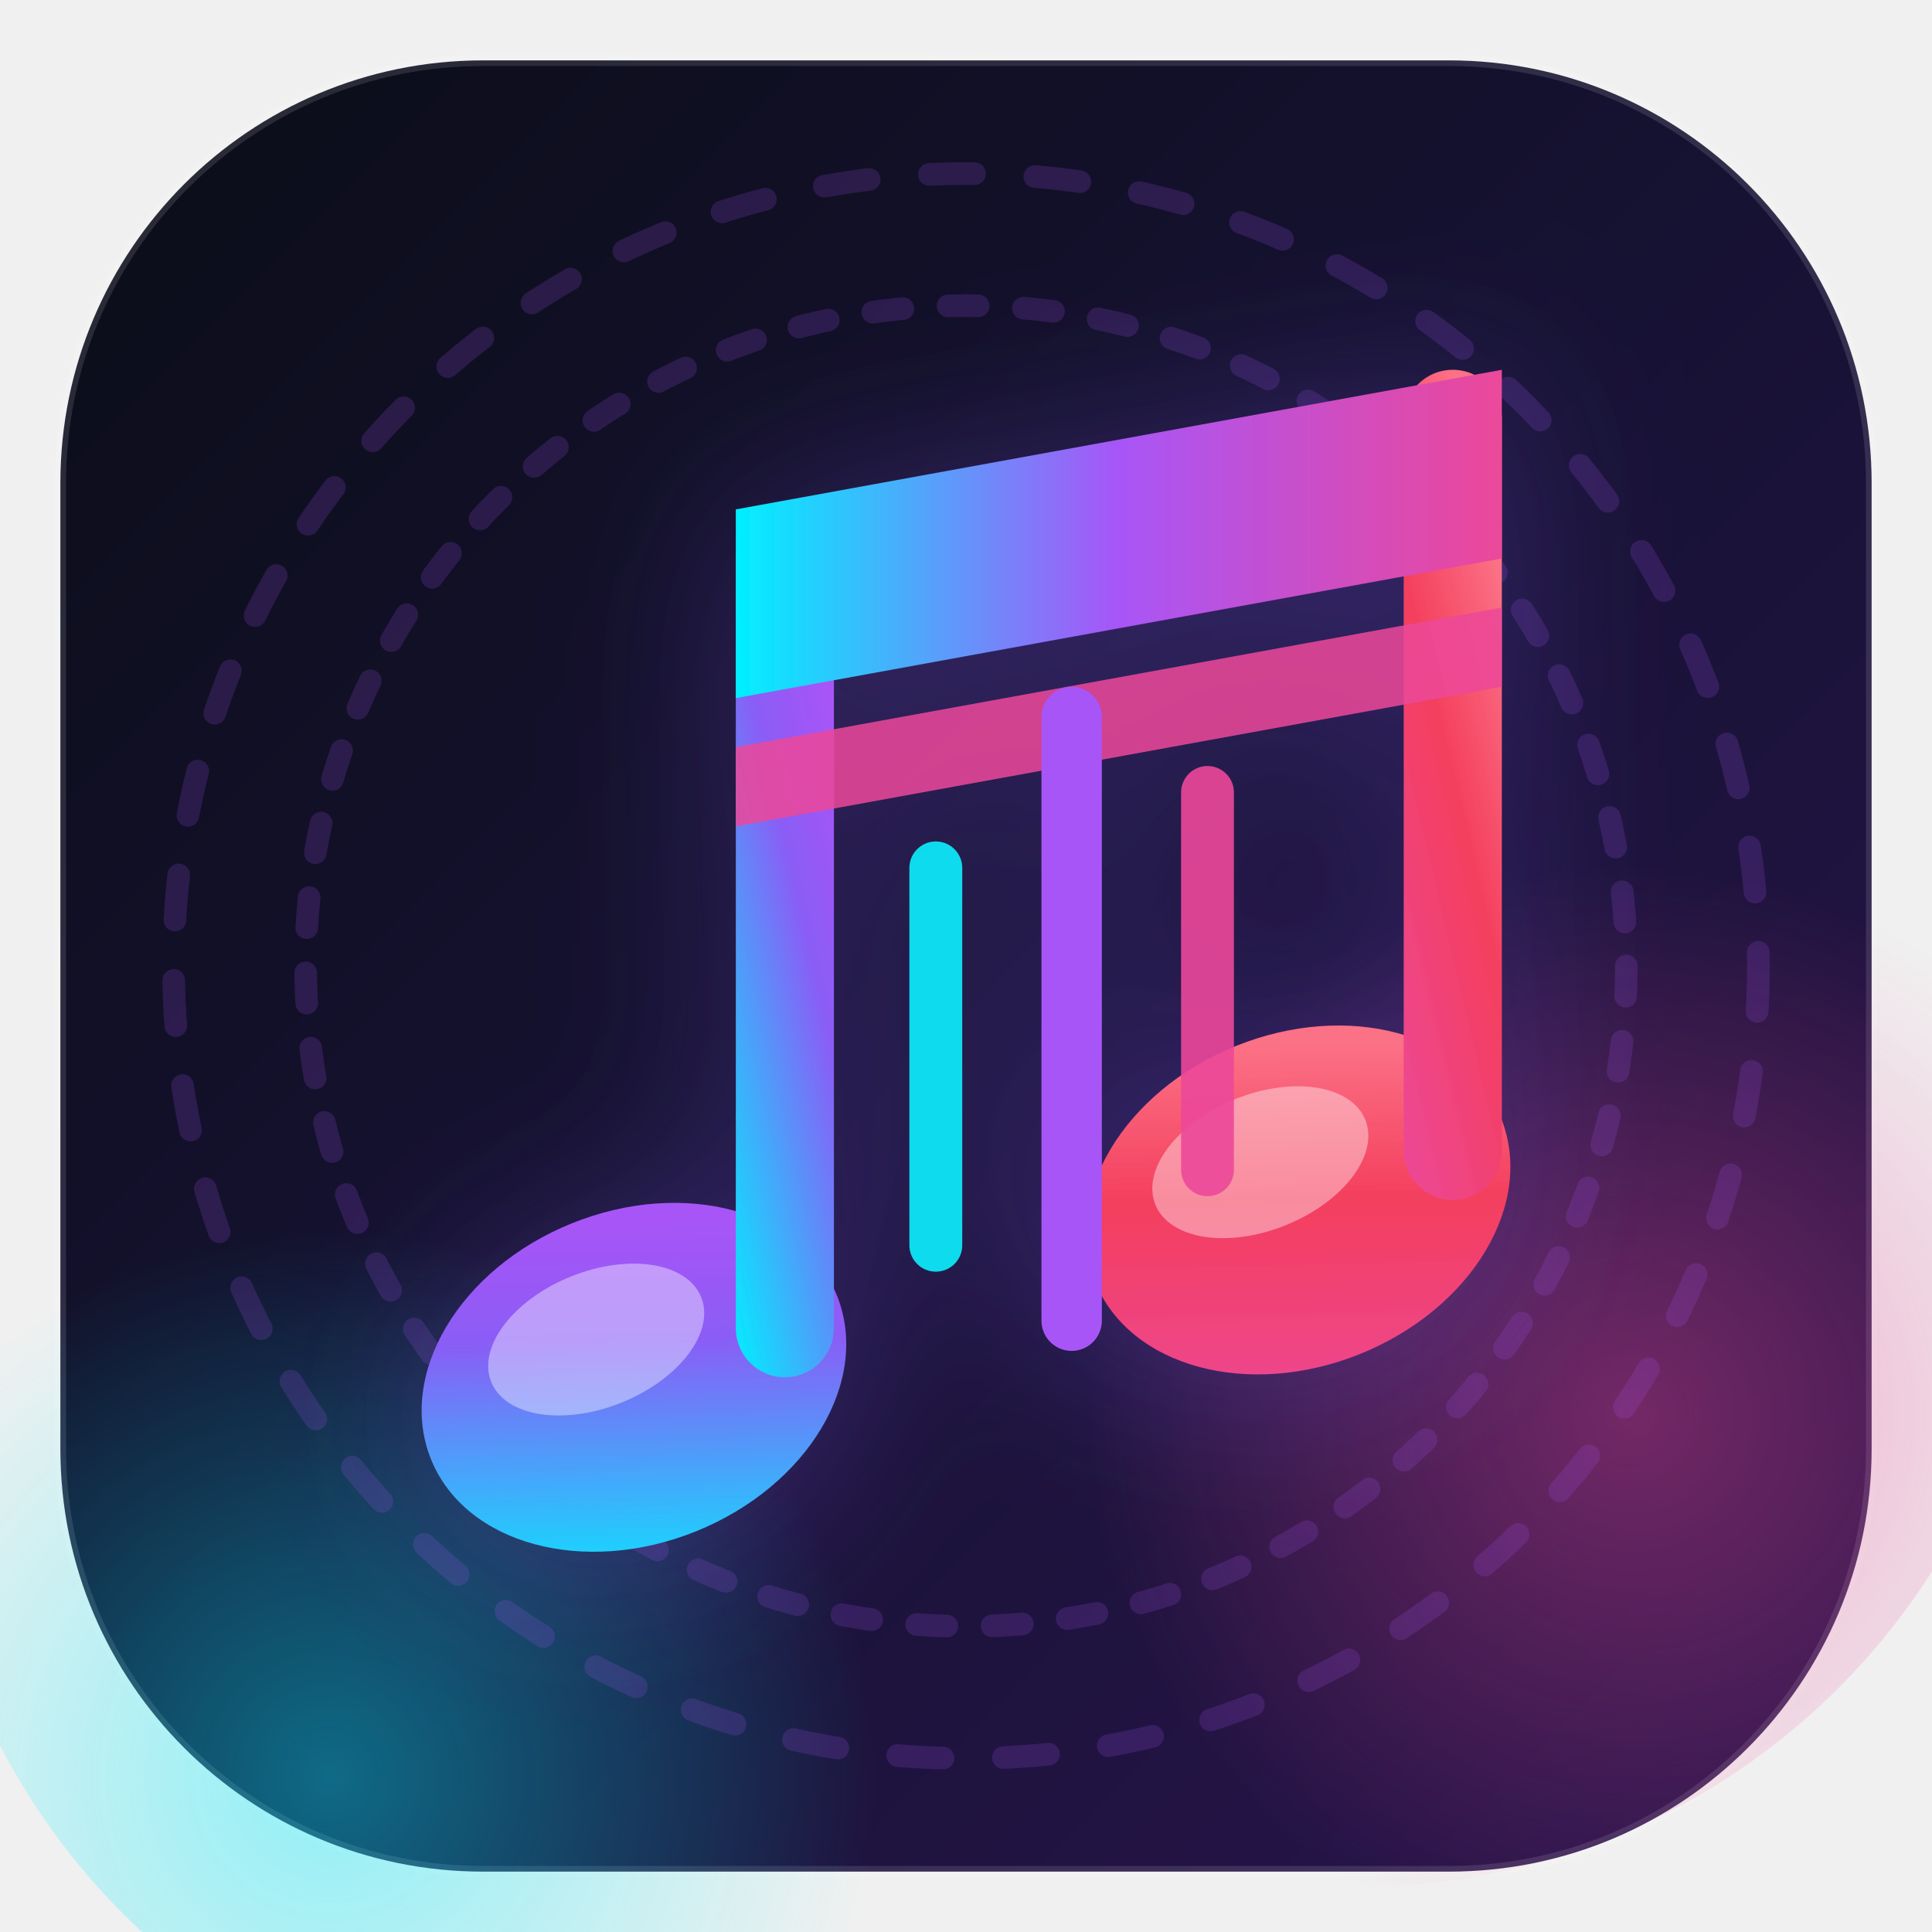
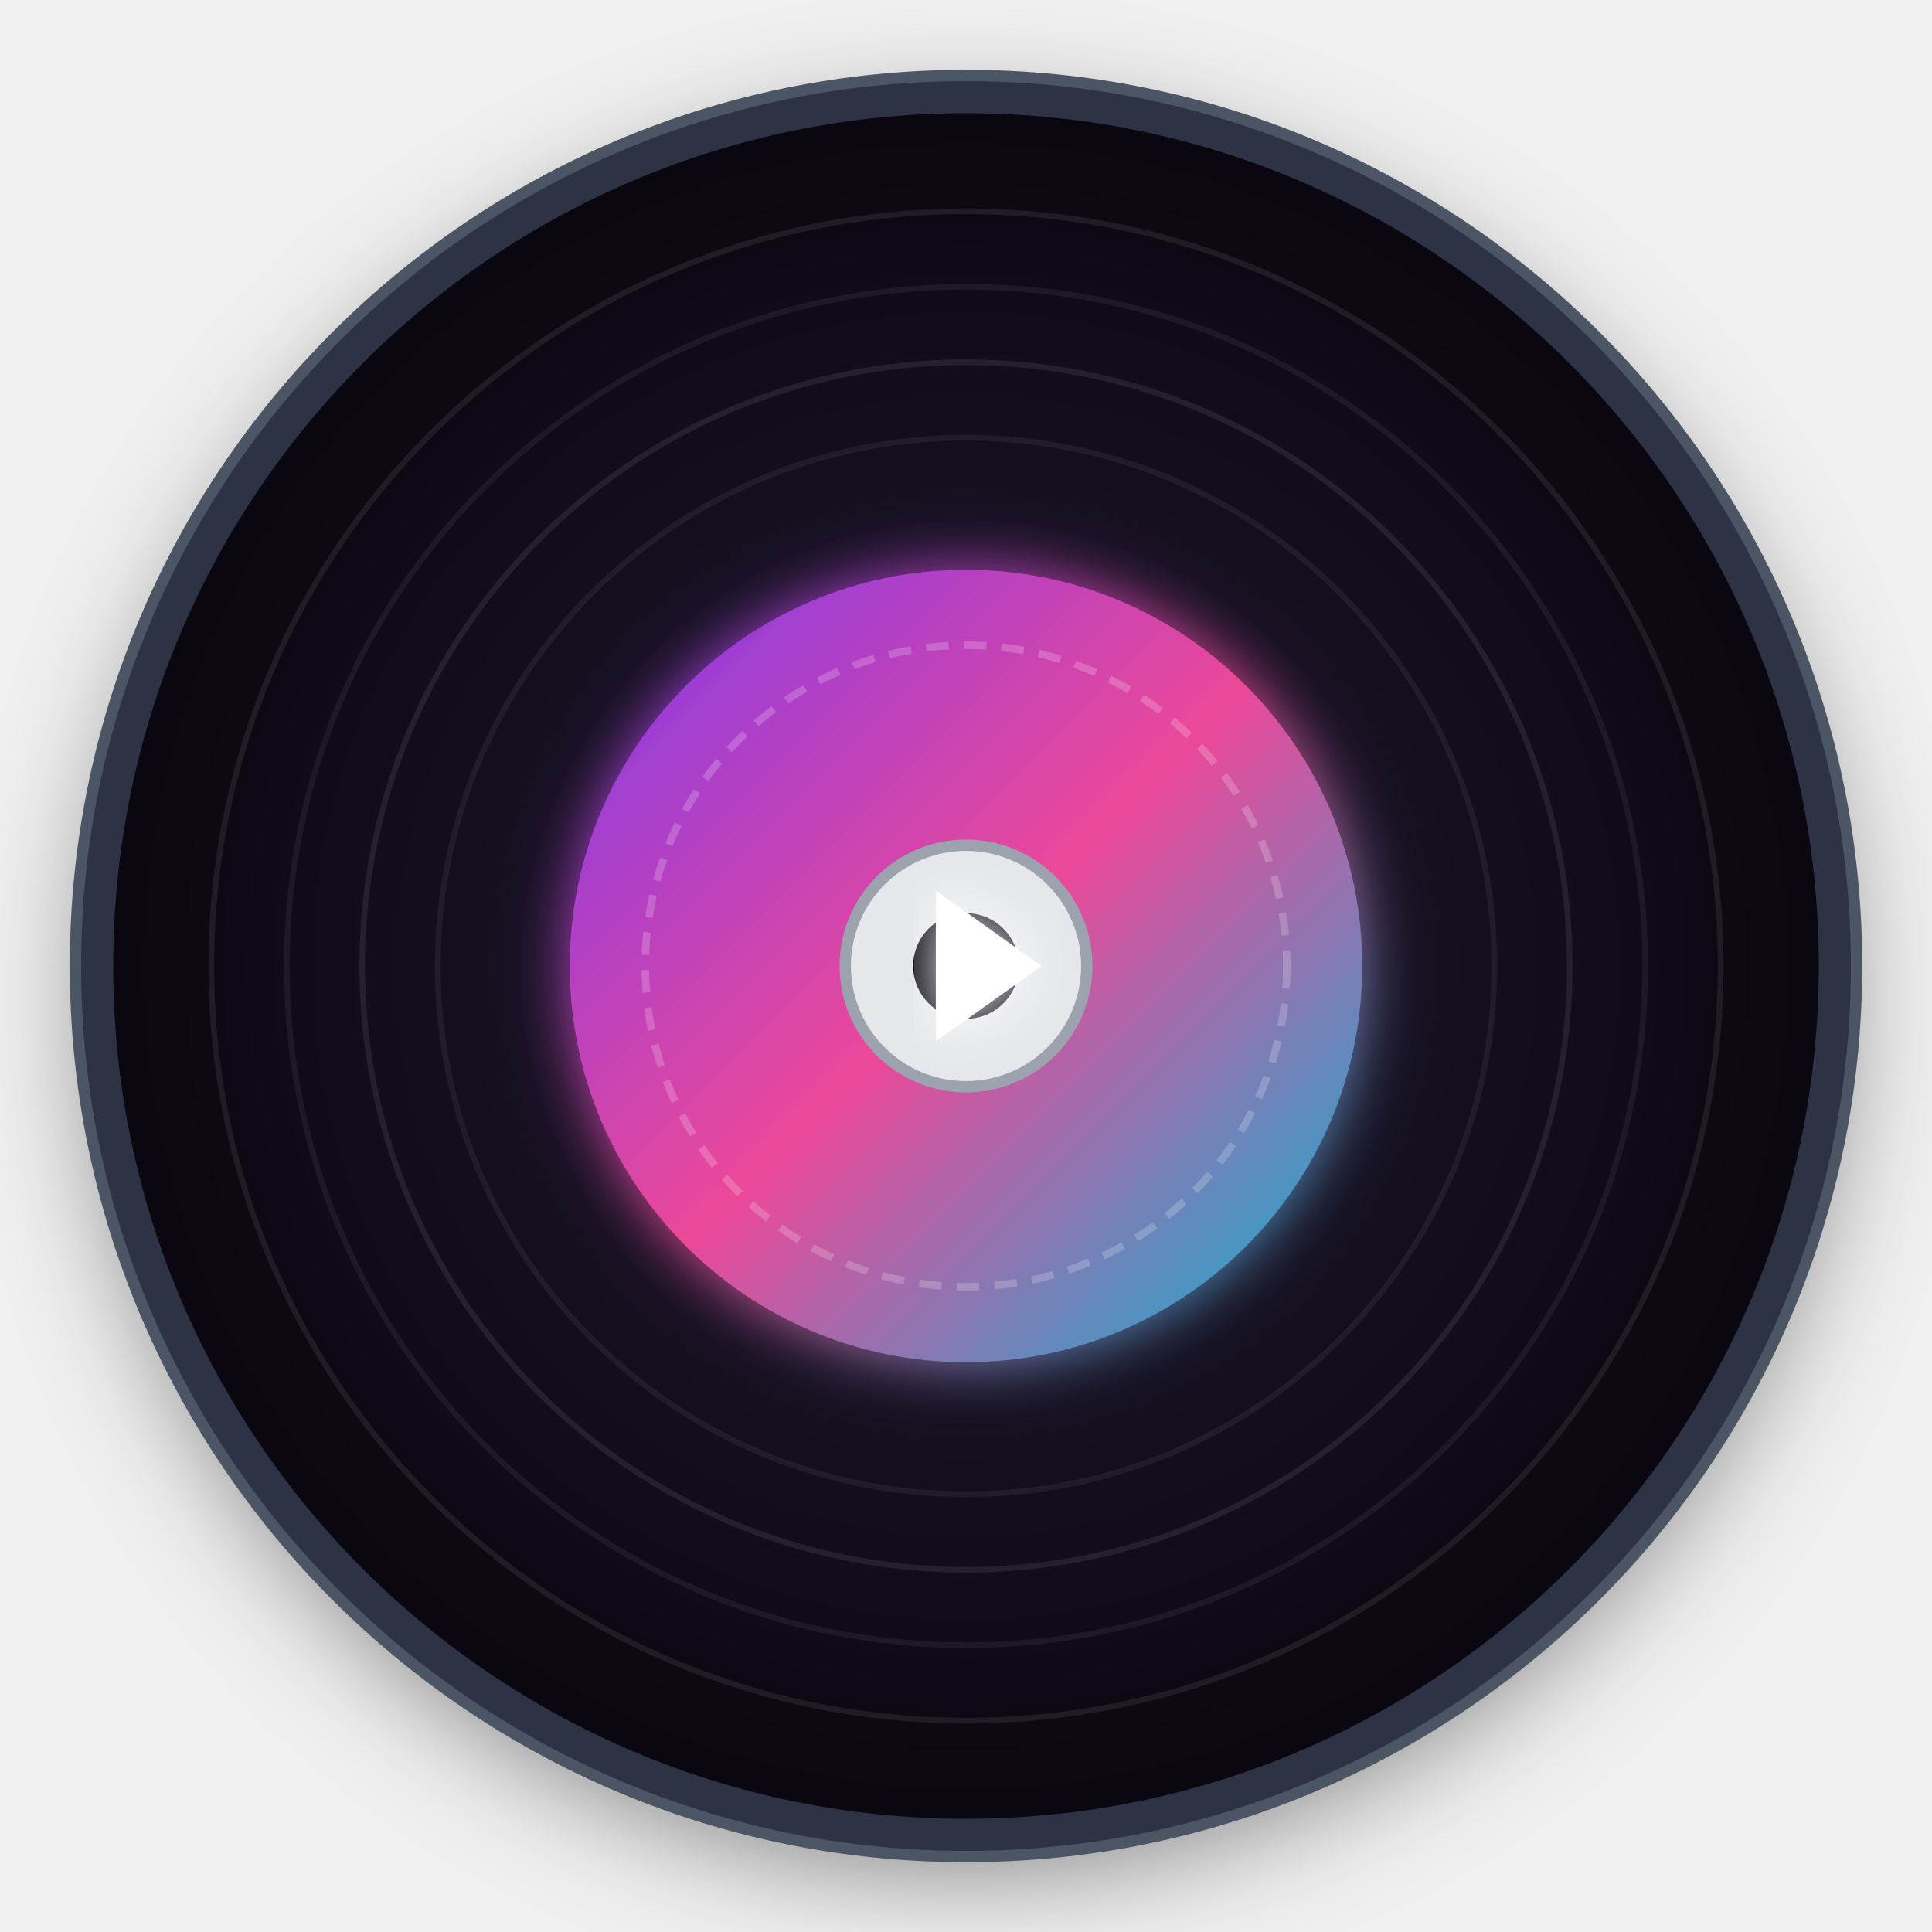
- <svg xmlns="http://www.w3.org/2000/svg" viewBox="0 0 512 512" width="100%" height="100%">
+ <svg xmlns="http://www.w3.org/2000/svg" viewBox="0 0 512 512" width="512" height="512">
  <defs>
-     <linearGradient id="bg-grad" x1="0%" y1="0%" x2="100%" y2="100%">
-       <stop offset="0%" stop-color="#0b0d17" />
-       <stop offset="50%" stop-color="#161233" />
-       <stop offset="100%" stop-color="#2a144e" />
+     <radialGradient id="vinylG" cx="50%" cy="50%" r="50%">
+       <stop offset="0%" stop-color="#2a2238" />
+       <stop offset="60%" stop-color="#140f1f" />
+       <stop offset="100%" stop-color="#0a0710" />
+     </radialGradient>
+     <linearGradient id="labelG" x1="0%" y1="0%" x2="100%" y2="100%">
+       <stop offset="0%" stop-color="#7c3aed" />
+       <stop offset="50%" stop-color="#ec4899" />
+       <stop offset="100%" stop-color="#06b6d4" />
    </linearGradient>
-     <linearGradient id="note-left-grad" x1="0%" y1="100%" x2="50%" y2="0%">
-       <stop offset="0%" stop-color="#00f0ff" />
-       <stop offset="70%" stop-color="#8b5cf6" />
-       <stop offset="100%" stop-color="#a855f7" />
-     </linearGradient>
-     <linearGradient id="note-right-grad" x1="0%" y1="100%" x2="50%" y2="0%">
-       <stop offset="0%" stop-color="#ec4899" />
-       <stop offset="60%" stop-color="#f43f5e" />
-       <stop offset="100%" stop-color="#fb7185" />
-     </linearGradient>
-     <linearGradient id="beam-grad" x1="0%" y1="0%" x2="100%" y2="0%">
-       <stop offset="0%" stop-color="#00f0ff" />
-       <stop offset="50%" stop-color="#a855f7" />
-       <stop offset="100%" stop-color="#ec4899" />
-     </linearGradient>
-     <radialGradient id="glow-cyan" cx="30%" cy="75%" r="40%">
-       <stop offset="0%" stop-color="#00f0ff" stop-opacity="0.4" />
-       <stop offset="100%" stop-color="#00f0ff" stop-opacity="0" />
-     </radialGradient>
-     <radialGradient id="glow-magenta" cx="70%" cy="65%" r="40%">
-       <stop offset="0%" stop-color="#ec4899" stop-opacity="0.4" />
-       <stop offset="100%" stop-color="#ec4899" stop-opacity="0" />
-     </radialGradient>
-     <filter id="shadow" x="-20%" y="-20%" width="140%" height="140%">
-       <feDropShadow dx="0" dy="12" stdDeviation="16" flood-color="#000000" flood-opacity="0.6" />
-       <feDropShadow dx="0" dy="4" stdDeviation="24" flood-color="#8b5cf6" flood-opacity="0.3" />
+     <filter id="glow" x="-20%" y="-20%" width="140%" height="140%">
+       <feGaussianBlur stdDeviation="8" result="blur" />
+       <feComposite in="SourceGraphic" in2="blur" operator="over" />
    </filter>
  </defs>
-   <rect x="16" y="16" width="480" height="480" rx="112" fill="url(#bg-grad)" />
-   <rect x="16" y="16" width="480" height="480" rx="112" fill="none" stroke="rgba(255,255,255,0.12)" stroke-width="3" />
-   <circle cx="160" cy="380" r="180" fill="url(#glow-cyan)" />
-   <circle cx="360" cy="320" r="180" fill="url(#glow-magenta)" />
-   <g fill="none" stroke="rgba(168, 85, 247, 0.18)" stroke-width="6" stroke-linecap="round">
-     <circle cx="256" cy="256" r="210" stroke-dasharray="12 16" />
-     <circle cx="256" cy="256" r="175" stroke-dasharray="8 12" />
-   </g>
-   <g filter="url(#shadow)">
-     <ellipse cx="168" cy="365" rx="58" ry="44" transform="rotate(-22 168 365)" fill="url(#note-left-grad)" />
-     <ellipse cx="158" cy="355" rx="30" ry="18" transform="rotate(-22 158 355)" fill="rgba(255,255,255,0.4)" />
-     <ellipse cx="344" cy="318" rx="58" ry="44" transform="rotate(-22 344 318)" fill="url(#note-right-grad)" />
-     <ellipse cx="334" cy="308" rx="30" ry="18" transform="rotate(-22 334 308)" fill="rgba(255,255,255,0.4)" />
-     <rect x="195" y="135" width="26" height="230" rx="13" fill="url(#note-left-grad)" />
-     <rect x="372" y="98" width="26" height="220" rx="13" fill="url(#note-right-grad)" />
-     <polygon points="195,135 398,98 398,148 195,185" fill="url(#beam-grad)" />
-     <polygon points="195,198 398,161 398,182 195,219" fill="rgba(236, 72, 153, 0.85)" />
-     <g fill="none" stroke-linecap="round">
-       <line x1="248" y1="230" x2="248" y2="330" stroke="#00f0ff" stroke-width="14" stroke-opacity="0.9" />
-       <line x1="284" y1="190" x2="284" y2="350" stroke="#a855f7" stroke-width="16" />
-       <line x1="320" y1="210" x2="320" y2="310" stroke="#ec4899" stroke-width="14" stroke-opacity="0.9" />
-     </g>
-   </g>
+   <circle cx="256" cy="264" r="230" fill="rgba(0,0,0,0.5)" filter="blur(16px)" />
+   <circle cx="256" cy="256" r="236" fill="#2d3345" stroke="#4b5563" stroke-width="3" />
+   <circle cx="256" cy="256" r="226" fill="url(#vinylG)" />
+   <circle cx="256" cy="256" r="200" fill="none" stroke="rgba(255,255,255,0.08)" stroke-width="1.5" />
+   <circle cx="256" cy="256" r="180" fill="none" stroke="rgba(255,255,255,0.06)" stroke-width="1.5" />
+   <circle cx="256" cy="256" r="160" fill="none" stroke="rgba(255,255,255,0.08)" stroke-width="1.5" />
+   <circle cx="256" cy="256" r="140" fill="none" stroke="rgba(255,255,255,0.06)" stroke-width="1.5" />
+   <circle cx="256" cy="256" r="105" fill="url(#labelG)" filter="url(#glow)" />
+   <circle cx="256" cy="256" r="85" fill="none" stroke="rgba(255,255,255,0.2)" stroke-width="2" stroke-dasharray="6,4" />
+   <circle cx="256" cy="256" r="32" fill="#e5e7eb" stroke="#9ca3af" stroke-width="3" />
+   <circle cx="256" cy="256" r="14" fill="#0f0c16" />
+   <polygon points="248,236 276,256 248,276" fill="#ffffff" filter="url(#glow)" />
</svg>
